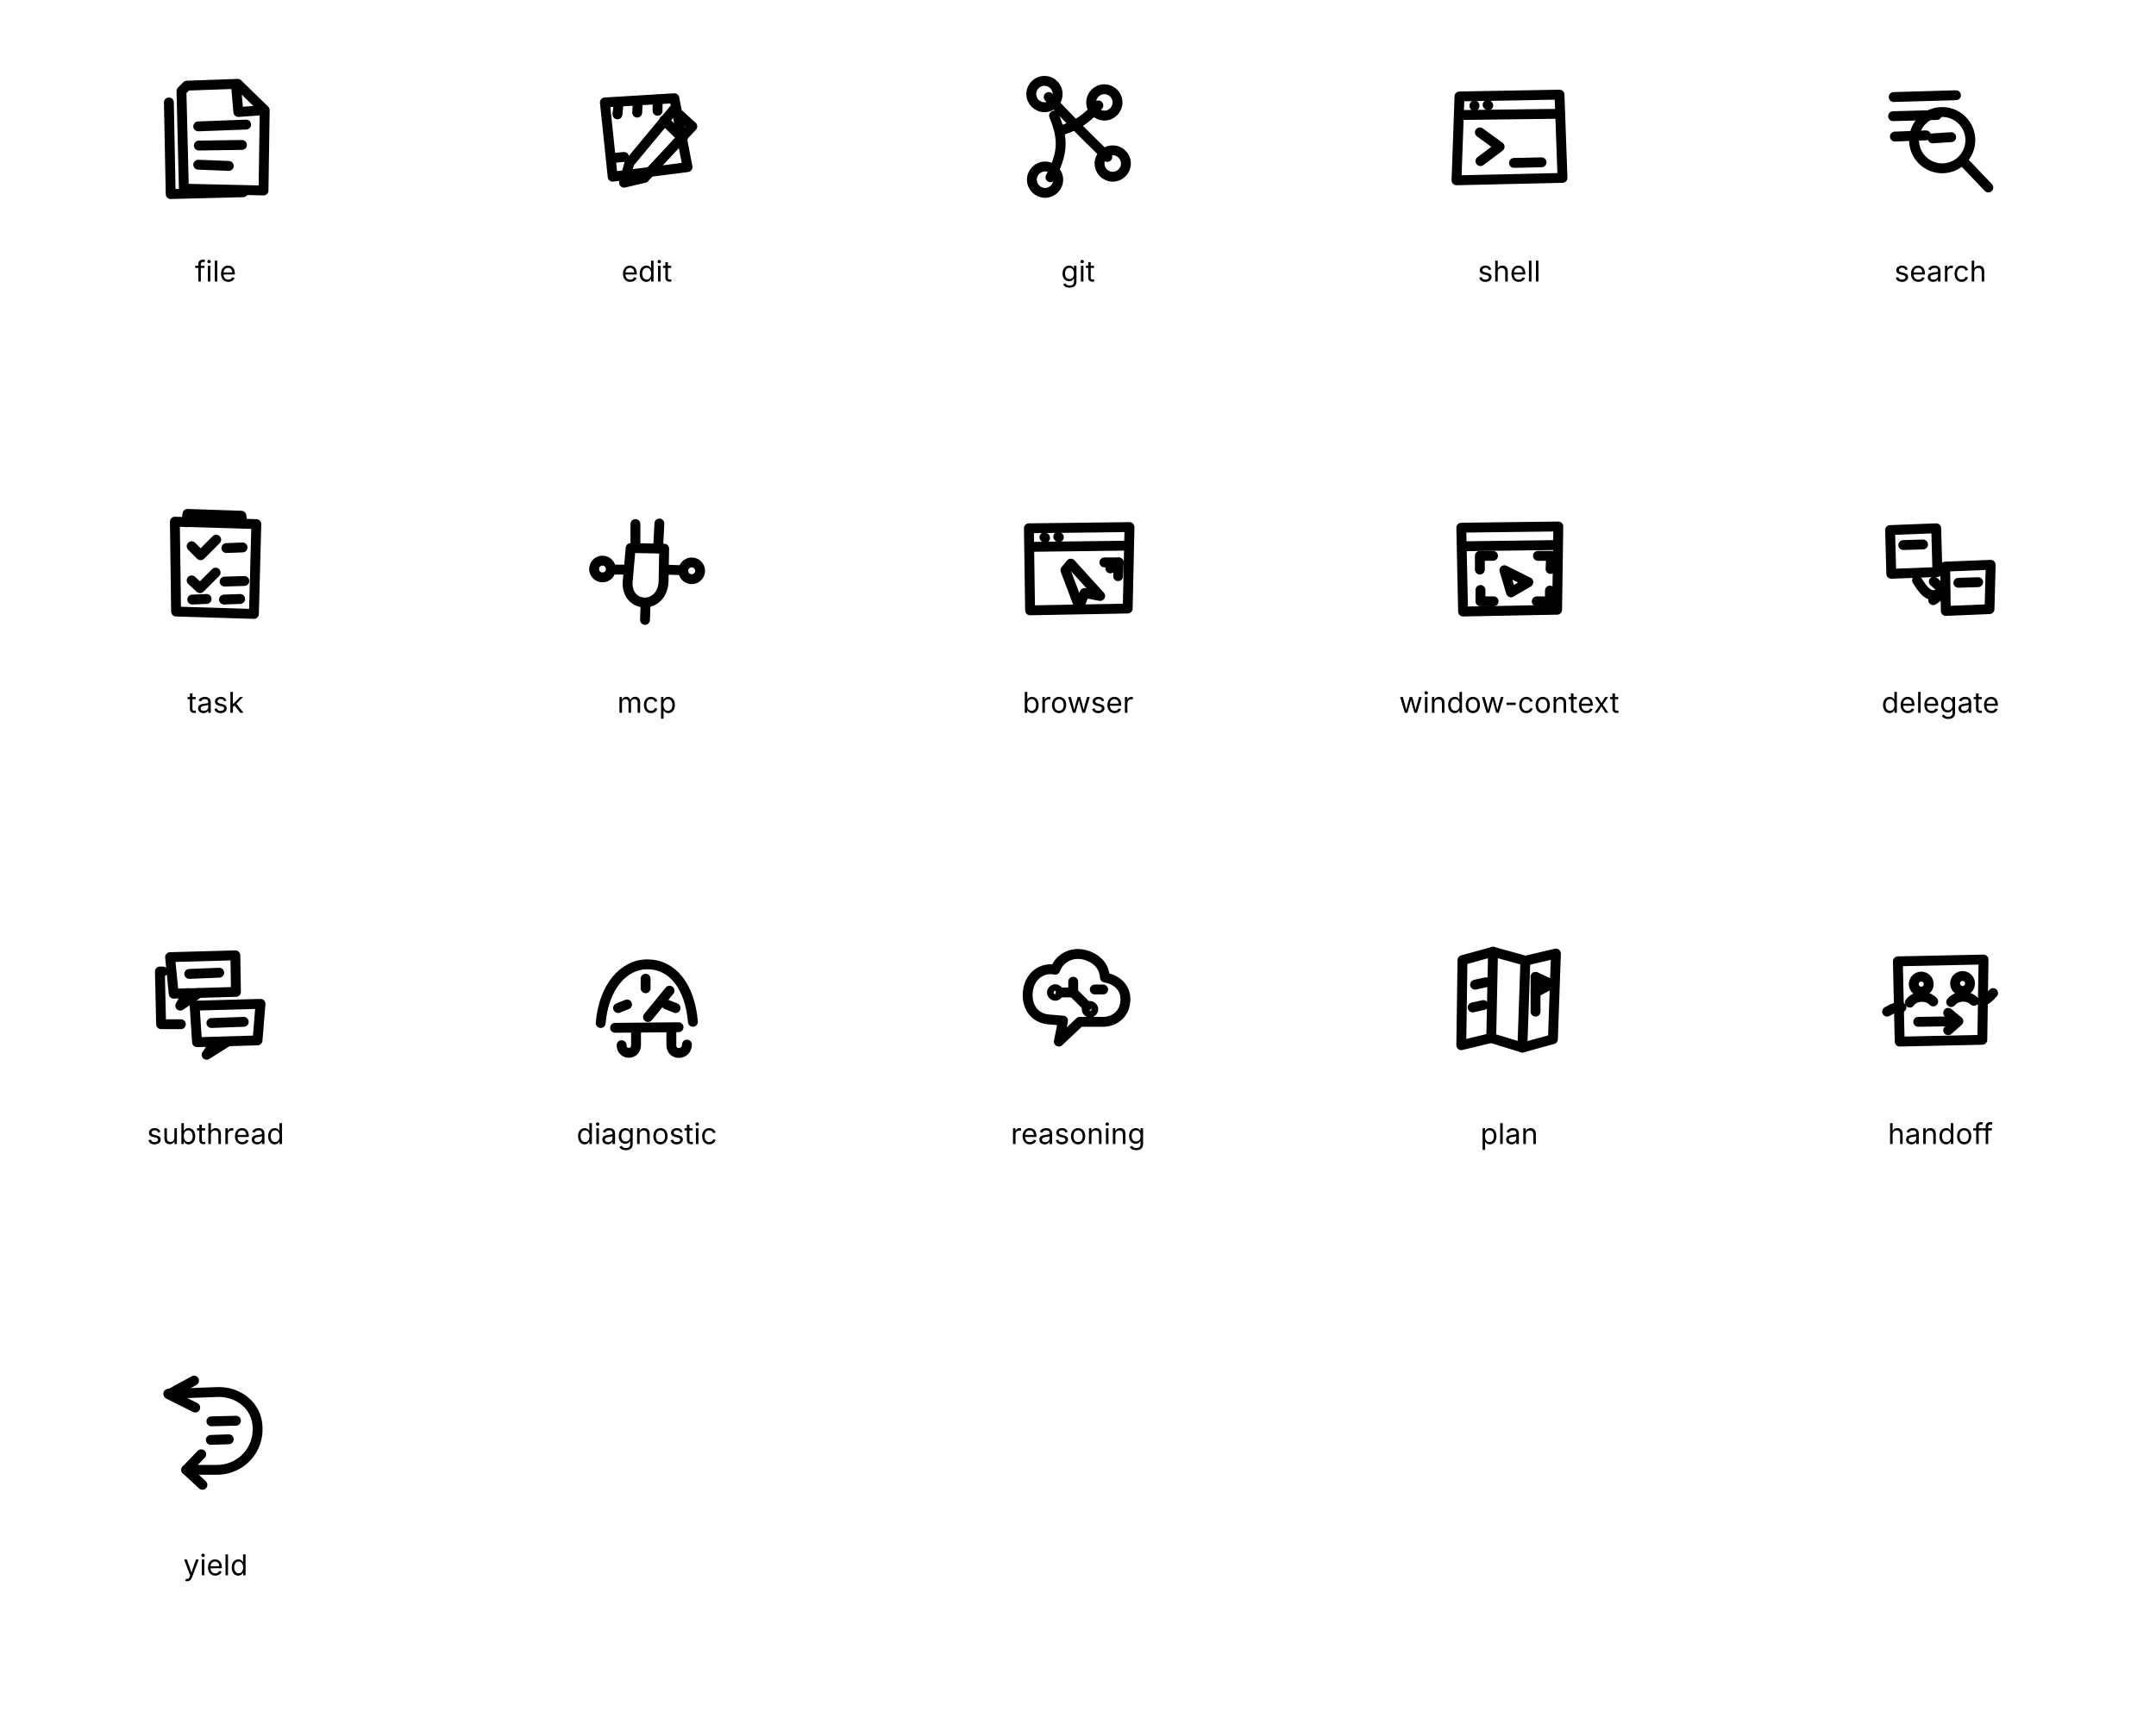
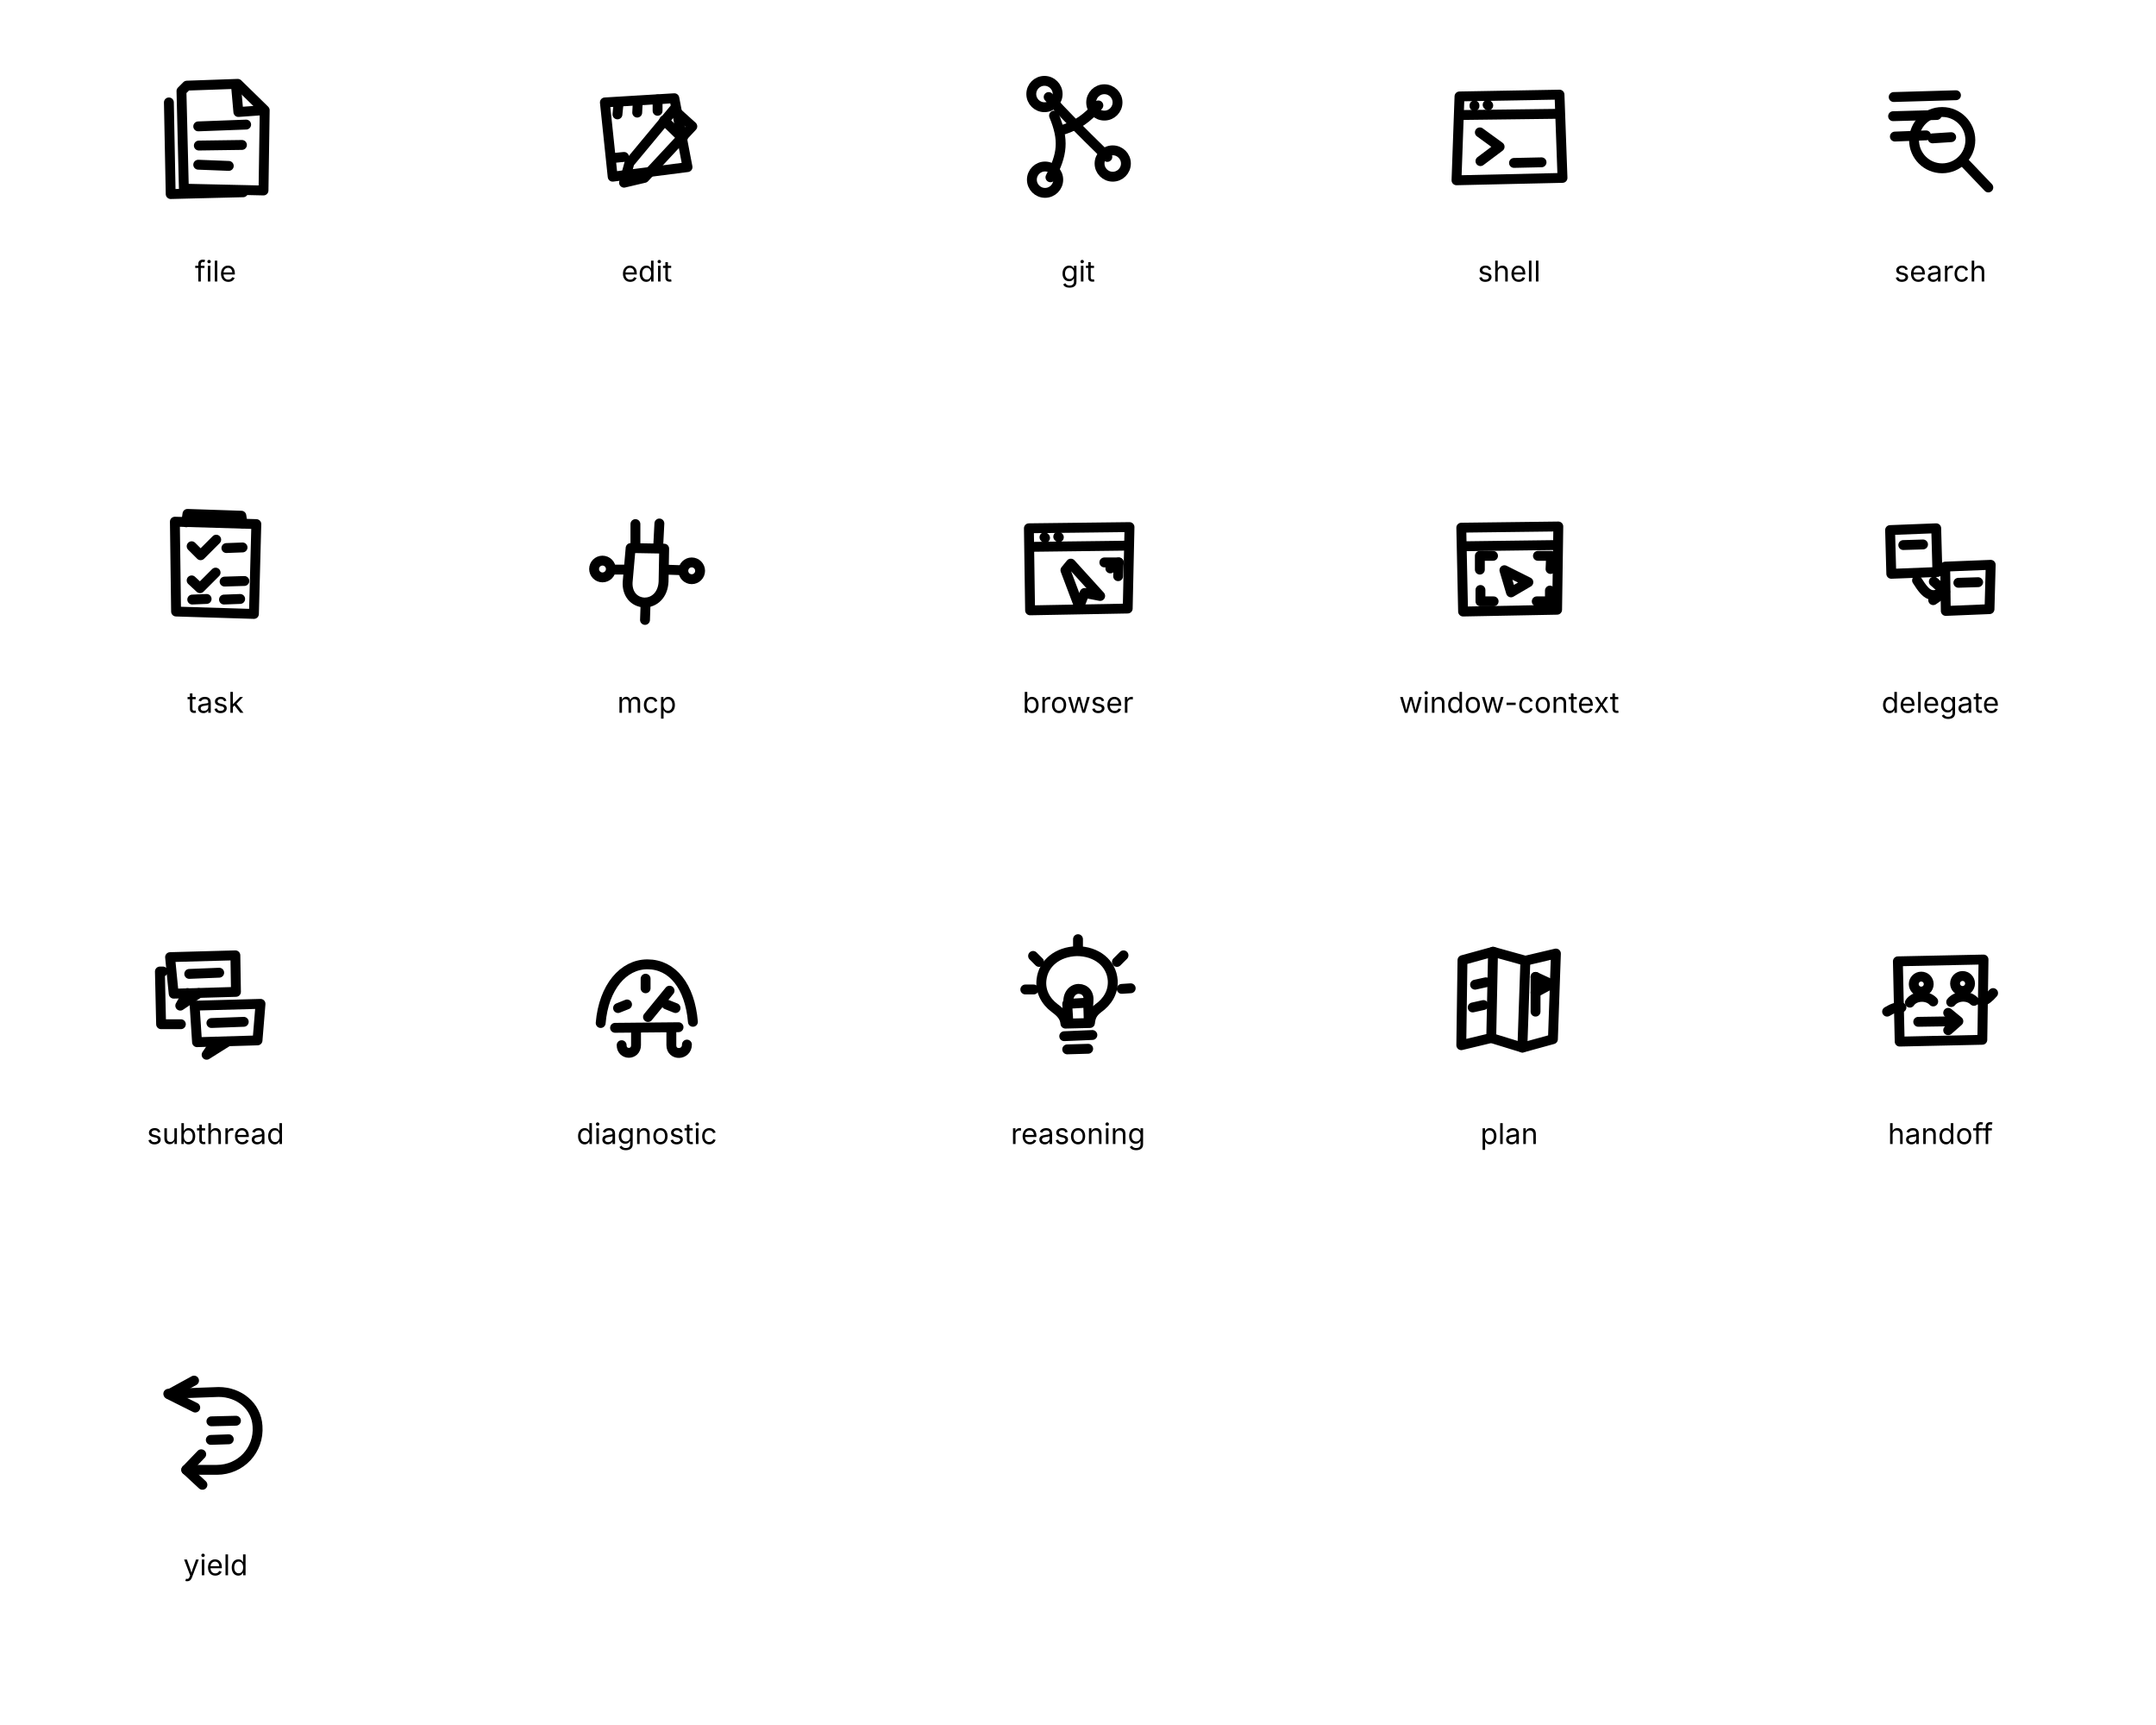
<svg xmlns="http://www.w3.org/2000/svg" width="900" height="720" viewBox="0 0 360 288" role="img" aria-labelledby="tool-call-icons-title tool-call-icons-desc">
  <g fill="none" stroke="currentColor" stroke-width="1.65" stroke-linecap="round" stroke-linejoin="round">
    <g id="tool-icon-file" transform="translate(24 11)">
      <svg width="24" height="24" viewBox="0 0 24 24">
        <path d="M7.2 3.3 15.7 3 20.2 7.4 20 20.8 6.7 20.5 6.3 4.2Z" />
        <path d="M15.4 3.2 15.8 7.7 20 7.4" />
        <path d="M4.2 6.1 4.5 21.4 16.6 21.1" />
        <path d="M9.1 10.1 17.1 9.8" />
        <path d="M9.2 13.3 16.4 13.2" />
        <path d="M9.1 16.5 14.2 16.7" />
      </svg>
    </g>
    <g id="tool-icon-edit" transform="translate(96 11)">
      <svg width="24" height="24" viewBox="0 0 24 24">
        <path d="M5 6.1 16.6 5.4 18.8 16.9 6.3 18.5Z" />
        <path d="M7.3 6.1 7.1 8.1" />
        <path d="M10.5 5.8 10.4 7.8" />
        <path d="M13.8 5.6 13.8 7.5" />
        <path d="M6.2 15.4 8.2 15.2" />
        <path d="M16.5 7.3 19.6 10.1 11.6 18.7 8.2 19.5 9.1 16.2Z" />
        <path d="M14.9 9.1 18 12.1" />
      </svg>
    </g>
    <g id="tool-icon-git" transform="translate(168 11)">
      <svg width="24" height="24" viewBox="0 0 24 24">
        <path d="M7.1 5.2C9.6 8 12 10.4 16.9 15.2" />
        <path d="M7.4 18.6C9.4 14.8 9.7 12.4 8 8.3" />
        <path d="M9.7 10.6C11.8 9.9 13.5 8.8 15.4 6.6" />
        <circle cx="6.4" cy="4.7" r="2.2" />
        <circle cx="16.4" cy="6.1" r="2.2" />
        <circle cx="17.8" cy="16.3" r="2.2" />
        <circle cx="6.5" cy="19" r="2.2" />
      </svg>
    </g>
    <g id="tool-icon-shell" transform="translate(240 11)">
      <svg width="24" height="24" viewBox="0 0 24 24">
        <path d="M3.7 5.1 20.4 4.8 20.9 18.7 3.2 19.1Z" />
        <path d="M4.2 8.2 20.3 8" />
        <path d="M7.1 11.1 10.4 13.5 7.2 15.9" />
        <path d="M12.8 16.2 17.4 16.1" />
        <path d="M6.2 6.6 6.2 6.7" />
        <path d="M8.4 6.5 8.5 6.6" />
      </svg>
    </g>
    <g id="tool-icon-search" transform="translate(312 11)">
      <svg width="24" height="24" viewBox="0 0 24 24">
        <path d="M4.2 5.2 14.6 4.9" />
        <path d="M4.1 8.4 11.4 8.2" />
        <path d="M4.4 11.8 9.6 11.6" />
        <circle cx="12.3" cy="12.4" r="4.7" />
        <path d="M15.8 15.9 20 20.3" />
        <path d="M10.7 12.1 13.8 11.9" />
      </svg>
    </g>
    <g id="tool-icon-task" transform="translate(24 83)">
      <svg width="24" height="24" viewBox="0 0 24 24">
        <path d="M5.2 4.1 18.8 4.5 18.4 19.5 5.4 19.1Z" />
        <path d="M8 8.2 9.5 9.7 12.1 7.1" />
        <path d="M13.8 8.5 16.5 8.4" />
        <path d="M8 13.9 9.4 15.2 12 12.6" />
        <path d="M13.5 14.1 16.8 14" />
        <path d="M8.1 17.1 10.5 17" />
        <path d="M13.4 17.1 16.1 17" />
        <path d="M7.1 4.2 7.3 2.8 16.3 3.1 16.5 4.4" />
      </svg>
    </g>
    <g id="tool-icon-mcp" transform="translate(96 83)">
      <svg width="24" height="24" viewBox="0 0 24 24">
        <path d="M9.3 8.5 14.9 8.6 14.8 14.1C14.7 16.3 13.3 17.6 11.6 17.6 9.8 17.5 8.7 16.1 8.8 14.2Z" />
        <path d="M10.1 4.5 10.1 8.2" />
        <path d="M14.1 4.4 13.9 8.3" />
        <path d="M11.8 17.6 11.7 20.5" />
        <path d="M6.3 12.1 8.8 12.1" />
        <path d="M15 12.1 17.8 12.2" />
        <circle cx="4.6" cy="12" r="1.4" />
        <circle cx="19.5" cy="12.3" r="1.4" />
      </svg>
    </g>
    <g id="tool-icon-browser" transform="translate(168 83)">
      <svg width="24" height="24" viewBox="0 0 24 24">
        <path d="M3.8 5.2 20.6 5 20.3 18.6 4 18.9Z" />
        <path d="M4.1 8.3 20.2 8.1" />
        <path d="M6.4 6.7 6.5 6.8" />
        <path d="M8.7 6.6 8.8 6.7" />
        <path d="M10.8 11.1 15.7 16.5 13.1 16 12.2 18.3 9.9 12.2Z" />
        <path d="M16.4 10.9 18.8 10.9 18.7 13.2" />
        <path d="M17.4 11.9 18.8 10.9" />
      </svg>
    </g>
    <g id="tool-icon-window-context" transform="translate(240 83)">
      <svg width="24" height="24" viewBox="0 0 24 24">
        <path d="M4 5.1 20.2 4.9 20 18.8 4.3 19.1Z" />
        <path d="M4.4 8.2 19.8 8" />
        <path d="M7.1 12.1 7.1 9.8 9.3 9.8" />
        <path d="M16.8 9.8 19 9.8 18.9 12" />
        <path d="M18.8 15.6 18.8 17.4 16.6 17.4" />
        <path d="M9.4 17.4 7.2 17.4 7.2 15.5" />
        <path d="M11.2 12.2 15.2 14.2 12.3 15.9Z" />
      </svg>
    </g>
    <g id="tool-icon-delegate" transform="translate(312 83)">
      <svg width="24" height="24" viewBox="0 0 24 24">
        <path d="M3.6 5.5 11.3 5.2 11.5 12.5 3.8 12.8Z" />
        <path d="M12.8 11.6 20.4 11.3 20.2 18.7 12.9 19Z" />
        <path d="M8.1 13.9C9.8 16.6 10.5 16.8 12.7 15.8" />
        <path d="M10.9 14.1 12.8 15.8 10.8 17.2" />
        <path d="M5.8 8 9.1 7.9" />
        <path d="M15 14.3 18.3 14.2" />
      </svg>
    </g>
    <g id="tool-icon-subthread" transform="translate(24 155)">
      <svg width="24" height="24" viewBox="0 0 24 24">
        <path d="M4.4 4.8 15.3 4.5 15.4 10.6 5 10.9Z" />
        <path d="M7.3 10.8 6.1 12.9 9.2 10.8" />
        <path d="M7.6 7.6 12.6 7.4" />
        <path d="M8.5 12.9 19.5 12.6 19 18.7 8.9 19Z" />
        <path d="M12 18.9 10.5 21.1 14 18.9" />
        <path d="M11.3 15.8 16.7 15.6" />
        <path d="M3.2 7.2 2.7 7.2 2.9 16 6.2 16" />
      </svg>
    </g>
    <g id="tool-icon-diagnostic" transform="translate(96 155)">
      <svg width="24" height="24" viewBox="0 0 24 24">
        <path d="M4.3 15.8C4.8 9.8 8.1 6 12.1 6c4.2 0 7.1 3.7 7.6 9.6" />
        <path d="M6.7 16.6 17.3 16.5" />
        <path d="M12.2 14.8 15.8 10.4" />
        <path d="M7.2 13.3 8.7 12.7" />
        <path d="M11.8 8.4 11.8 10" />
        <path d="M16.8 13.3 15.3 12.7" />
        <path d="M7.8 19.5C7.8 21.2 10.2 21.2 10.2 19.5V16.6" />
        <path d="M16.1 16.6V19.5C16.1 21.3 18.7 21.2 18.7 19.4" />
      </svg>
    </g>
    <g id="tool-icon-reasoning" transform="translate(168 155)">
      <svg width="24" height="24" viewBox="0 0 24 24">
-         <path d="M7.1 15.2C4.8 15 3.5 13.2 3.6 10.9 3.7 8.2 5.8 6.4 8.2 6.9 9 4.7 11.4 3.7 13.7 4.6 15.5 5.3 16.4 6.6 16.5 8.2 18.7 8.6 20.1 10.1 19.9 12.2 19.7 14.5 17.9 15.7 15.9 15.6H12.3L8.8 18.9 9.5 15.4Z" />
-         <path d="M9.1 10.7 11.2 10.7 11.2 8.9" />
-         <path d="M11.2 10.7 13.5 13" />
-         <path d="M14.8 10.2 16.2 10.2" />
-         <circle cx="8.2" cy="10.7" r=".55" />
-         <circle cx="14" cy="13.5" r=".55" />
+         <path d="M8.1 13.3C6.5 12.1 5.7 10.4 5.9 8.6 6.2 5.8 8.6 3.9 11.8 3.8 15.1 3.8 17.6 5.8 17.8 8.7 17.9 10.6 17 12.2 15.3 13.4 14.4 14.1 14.1 14.8 14 15.8L9.9 15.9C9.8 14.8 9.2 14.1 8.1 13.3Z" />
+         <path d="M9.7 18 14.4 17.8" />
+         <path d="M10.2 20.2 13.7 20.1" />
+         <path d="M10.4 15.8 10.2 12.6 13.7 12.4 13.8 15.7" />
+         <path d="M10.4 12.6C10.2 11.1 11.1 10.1 12.1 10.1 13.2 10.1 14 11 13.7 12.4" />
+         <path d="M12 1.8 12 3" />
+         <path d="M4.5 4.6 5.5 5.6" />
+         <path d="M19.6 4.5 18.5 5.6" />
+         <path d="M3.2 10.2 4.6 10.2" />
+         <path d="M19.3 10.1 20.8 10" />
      </svg>
    </g>
    <g id="tool-icon-plan" transform="translate(240 155)">
      <svg width="24" height="24" viewBox="0 0 24 24">
        <path d="M4.2 5.3 9.3 3.9 14.7 5.4 19.8 4.2 19.3 18.5 14.2 19.9 9 18.3 4 19.5Z" />
        <path d="M9.3 3.9 9 18.3" />
        <path d="M14.7 5.4 14.2 19.9" />
        <path d="M16.4 8.1 16.4 13.9" />
        <path d="M16.4 8.1 19 9.3 16.4 10.7" />
        <path d="M6.3 9.4 8.1 9" />
        <path d="M5.9 13.2 7.7 12.8" />
      </svg>
    </g>
    <g id="tool-icon-handoff" transform="translate(312 155)">
      <svg width="24" height="24" viewBox="0 0 24 24">
        <path d="M4.9 5.5 19.2 5.2 19 18.6 5.2 18.9Z" />
        <circle cx="8.8" cy="9.3" r="1.25" />
        <path d="M6.9 12.4C7.7 11.2 9.8 11.1 10.8 12.2" />
        <circle cx="15.7" cy="9.2" r="1.25" />
        <path d="M13.8 12.3C14.7 11.2 16.6 11.1 17.6 12.1" />
        <path d="M8.3 15.6 14.9 15.5" />
        <path d="M13.3 14.1 15 15.5 13.3 17" />
        <path d="M3.1 13.9C4.1 13.3 4.7 13.1 5.5 13.2" />
        <path d="M20.8 10.8C20.1 11.6 19.6 12 18.9 12.2" />
      </svg>
    </g>
    <g id="tool-icon-yield" transform="translate(24 227)">
      <svg width="24" height="24" viewBox="0 0 24 24">
        <path d="M4.1 5.7 12.5 5.4C15.9 5.4 18.8 7.7 19 11.1 19.3 15.1 16.2 18.4 12.2 18.4H7.4" />
        <path d="M8.4 3.5 4.2 5.8 8.6 8" />
        <path d="M7.1 18.4 9.6 15.8" />
        <path d="M7.1 18.4 9.8 20.9" />
        <path d="M11.3 10.3 15.4 10.2" />
        <path d="M11.2 13.4 14.2 13.3" />
      </svg>
    </g>
  </g>
  <g fill="currentColor" font-family="ui-sans-serif, system-ui, -apple-system, BlinkMacSystemFont, Segoe UI, sans-serif" font-size="4.8" text-anchor="middle">
    <text x="36" y="47">file</text>
    <text x="108" y="47">edit</text>
    <text x="180" y="47">git</text>
    <text x="252" y="47">shell</text>
    <text x="324" y="47">search</text>
    <text x="36" y="119">task</text>
    <text x="108" y="119">mcp</text>
    <text x="180" y="119">browser</text>
    <text x="252" y="119">window-context</text>
    <text x="324" y="119">delegate</text>
    <text x="36" y="191">subthread</text>
    <text x="108" y="191">diagnostic</text>
    <text x="180" y="191">reasoning</text>
    <text x="252" y="191">plan</text>
    <text x="324" y="191">handoff</text>
    <text x="36" y="263">yield</text>
  </g>
</svg>
